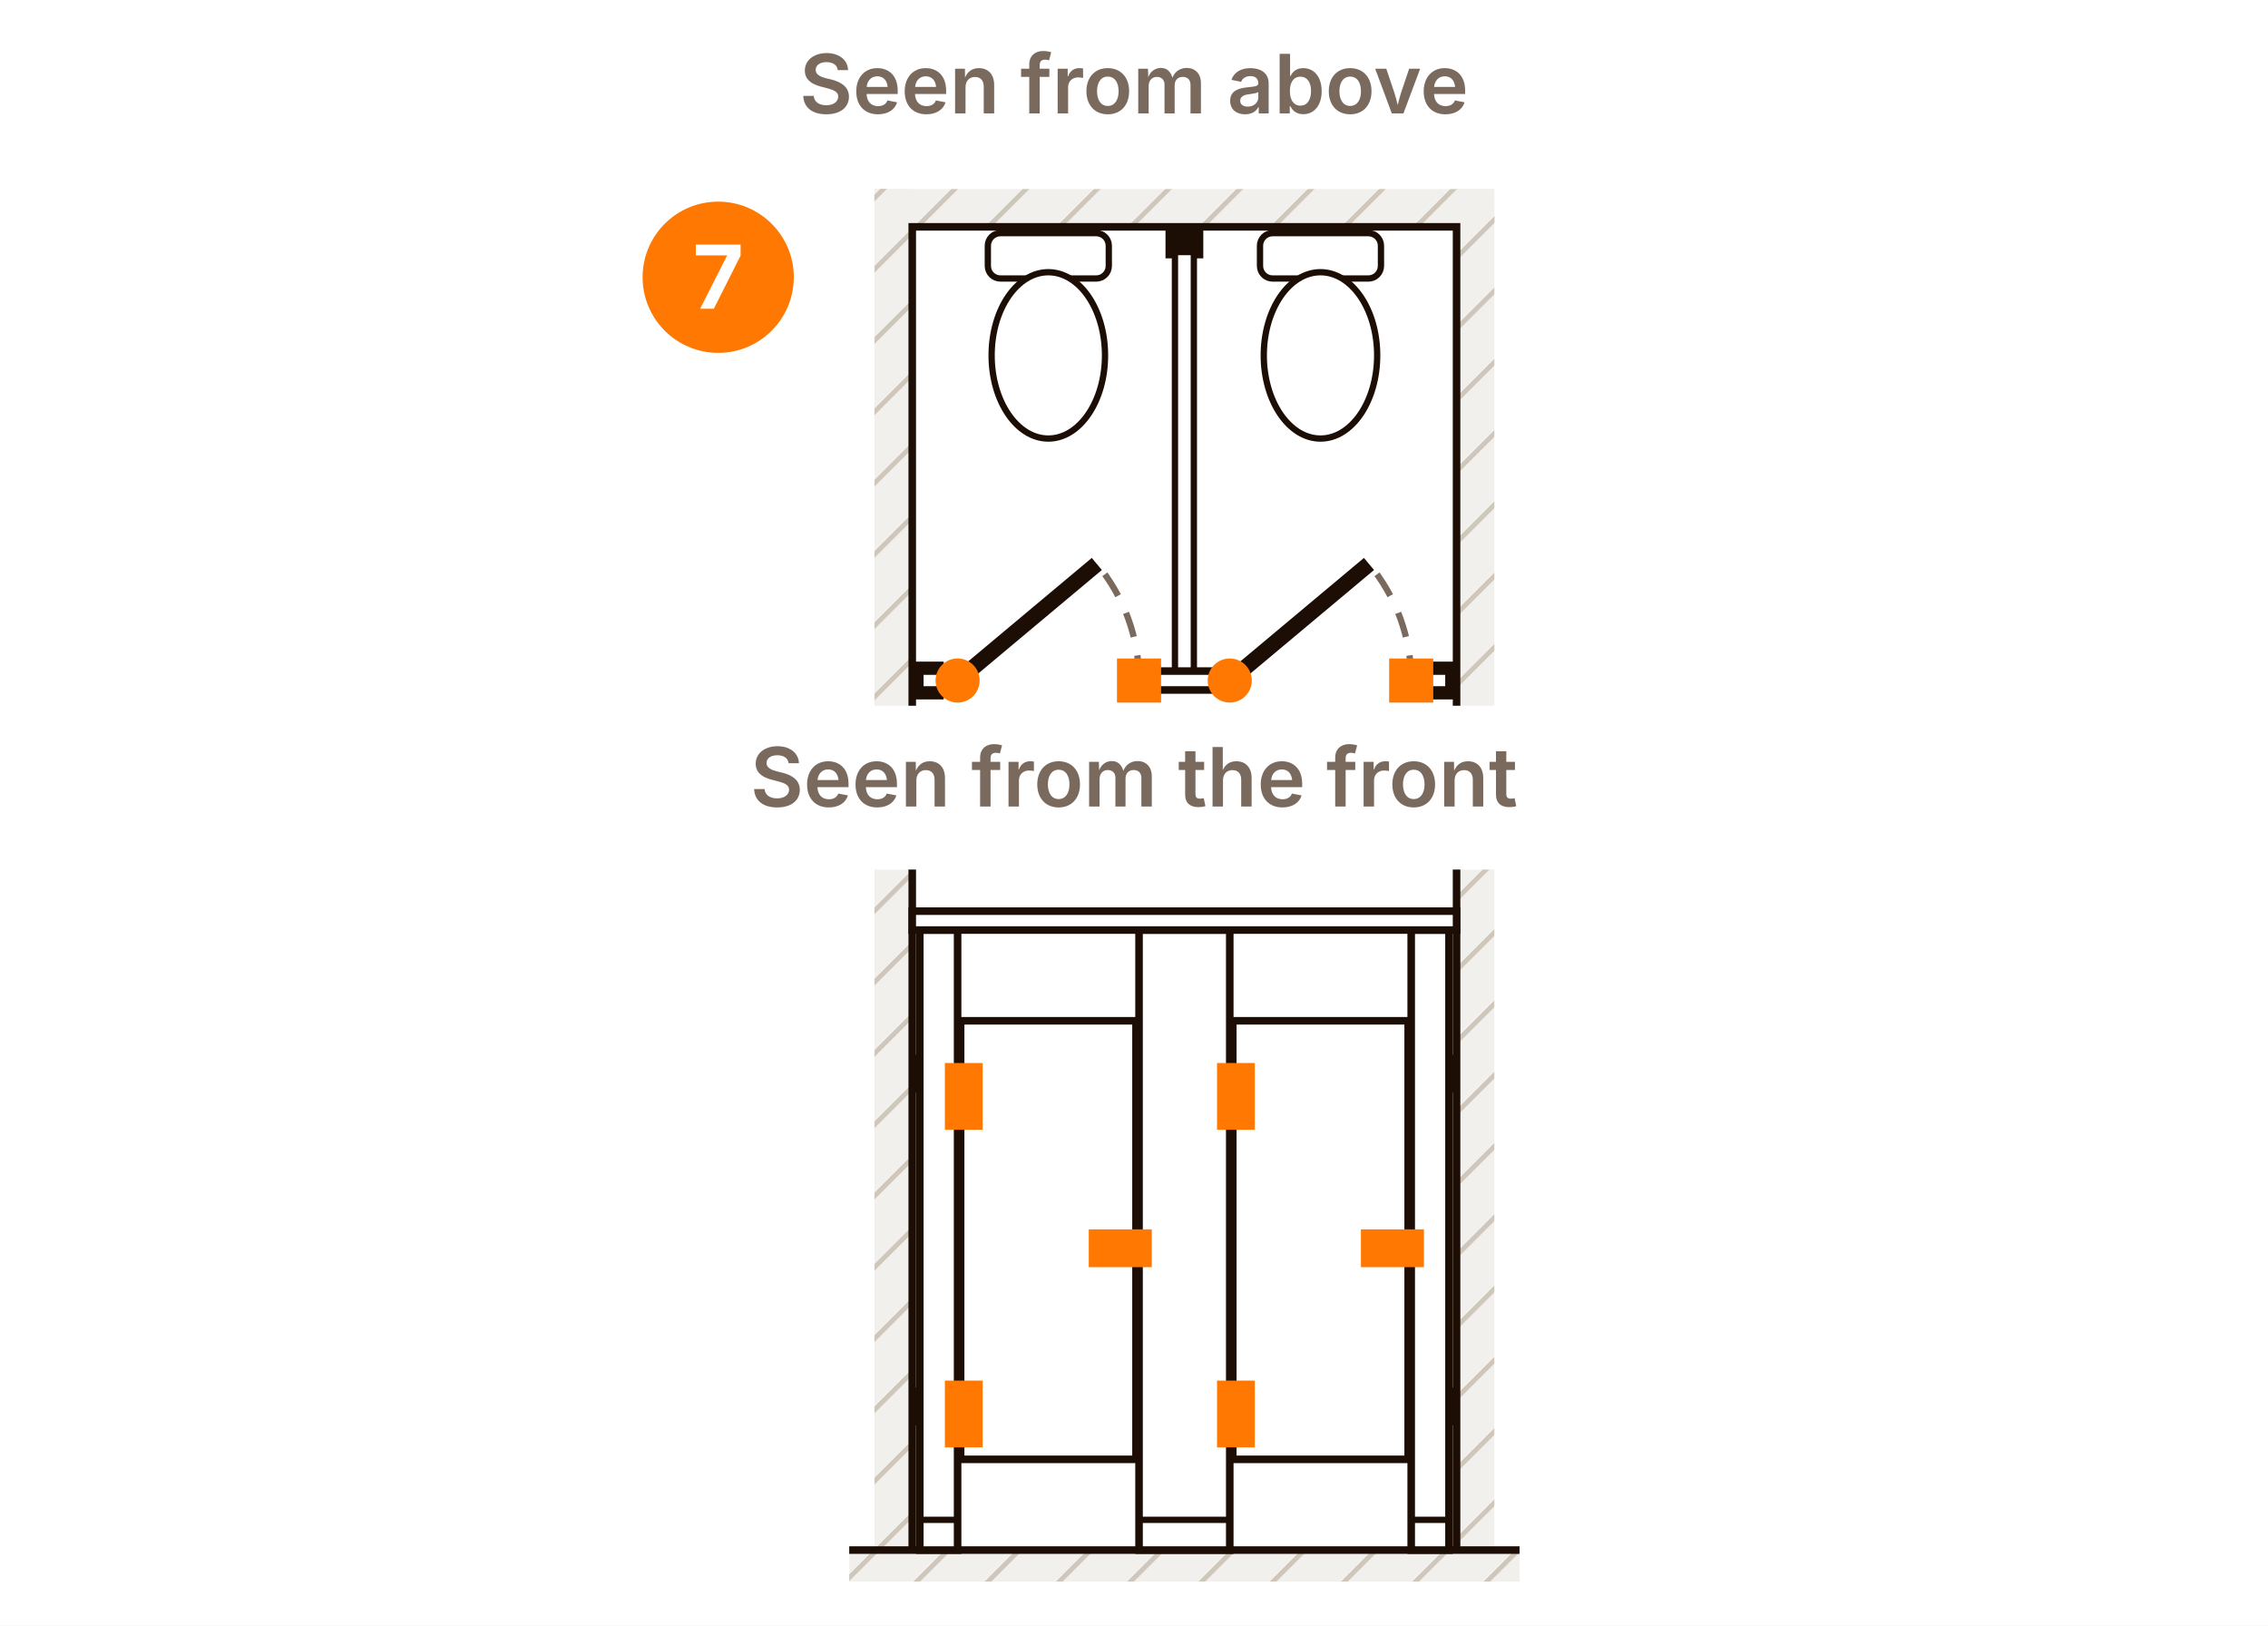
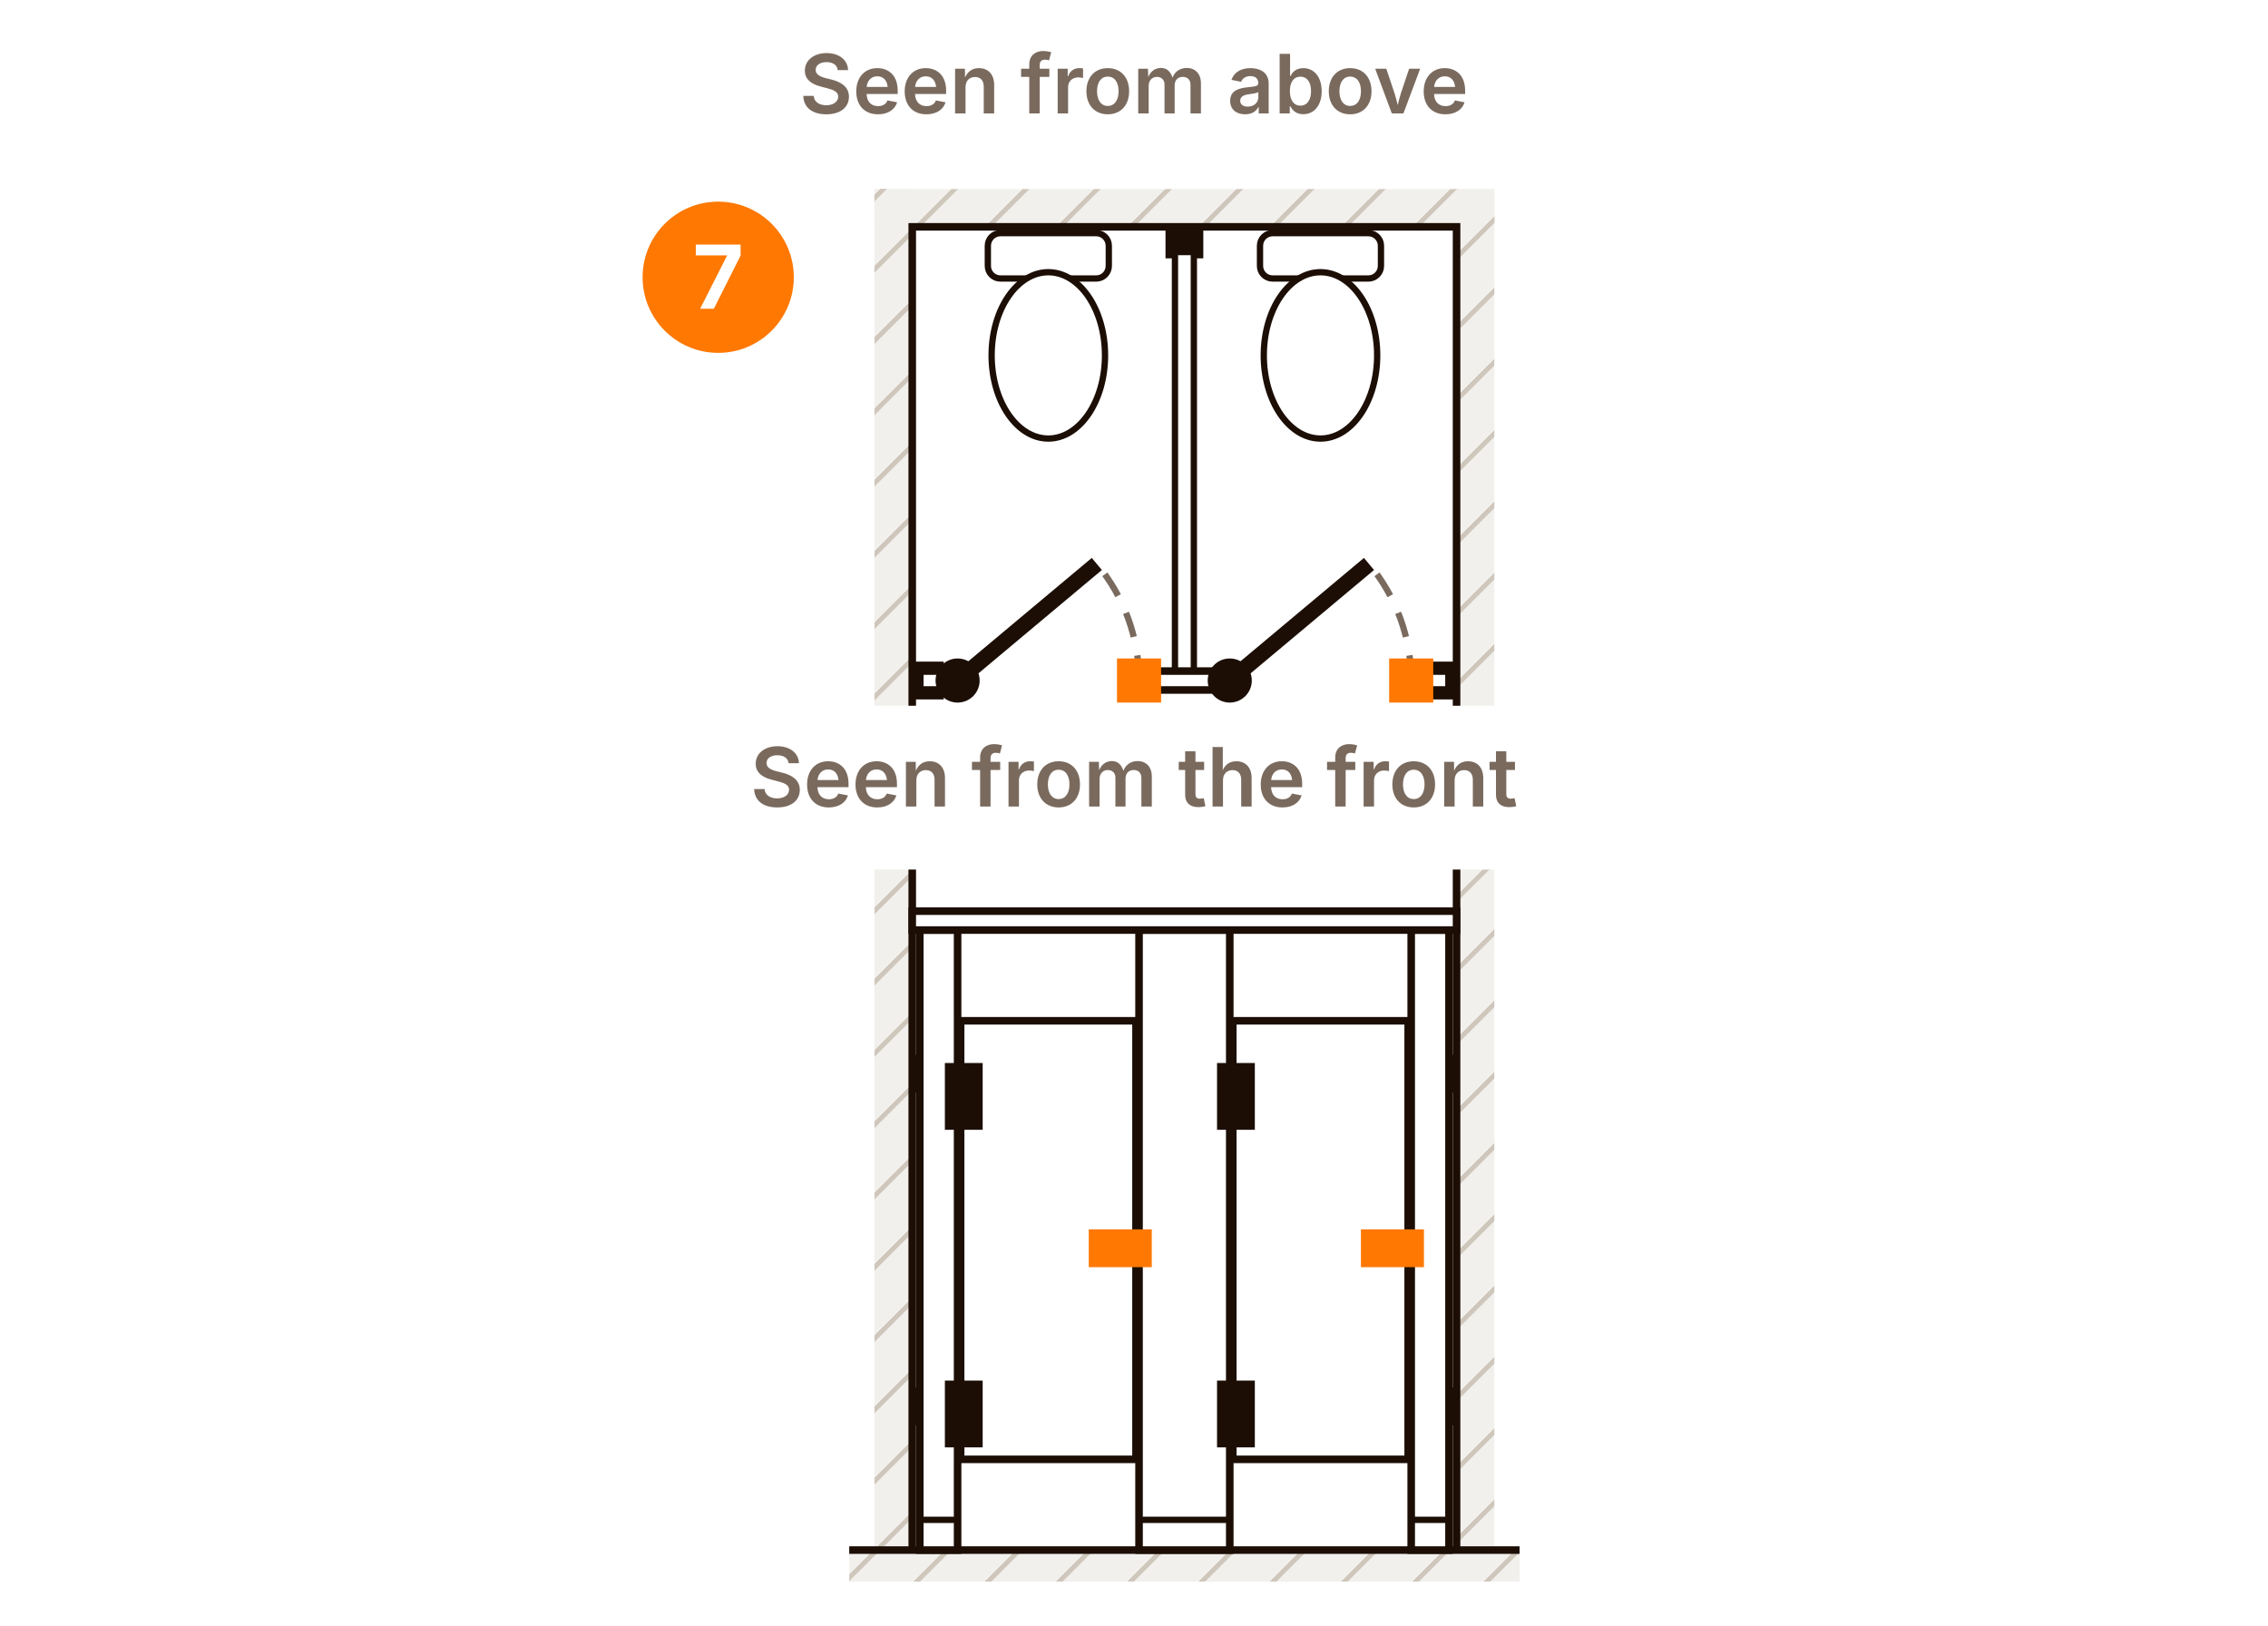
<svg xmlns="http://www.w3.org/2000/svg" viewBox="0 0 360 258" width="360" height="258" role="img" aria-labelledby="t-install-sequence-2-m2 d-install-sequence-2-m2" font-family="Inter, ui-sans-serif, system-ui, sans-serif">
  <defs>
    <pattern id="hatch-install-sequence-2-m2" width="8" height="8" patternUnits="userSpaceOnUse" patternTransform="rotate(45)">
      <rect width="8" height="8" fill="#f2f0ec" />
      <line x1="0" y1="0" x2="0" y2="8" stroke="#cfc7bc" stroke-width="1.5" />
    </pattern>
    <marker id="tick-install-sequence-2-m2" viewBox="0 0 10 10" refX="5" refY="5" markerWidth="8" markerHeight="8" orient="auto">
      <path d="M2 8 L8 2" stroke="#7a6a5e" stroke-width="1.5" />
    </marker>
  </defs>
  <rect width="360" height="258" fill="#ffffff" />
  <rect x="138.8" y="30" width="98.4" height="6" fill="url(#hatch-install-sequence-2-m2)" stroke="none" stroke-width="1.5" />
  <rect x="138.8" y="30" width="6" height="82" fill="url(#hatch-install-sequence-2-m2)" stroke="none" stroke-width="1.5" />
  <rect x="231.2" y="30" width="6" height="82" fill="url(#hatch-install-sequence-2-m2)" stroke="none" stroke-width="1.5" />
  <path d="M144.8 112 V36 H231.2 V112" fill="none" stroke="#1c0e05" stroke-width="1.2" />
  <rect x="156.8" y="37" width="19.2" height="7.2" fill="#ffffff" stroke="#1c0e05" stroke-width="1" rx="2" />
  <ellipse cx="166.4" cy="56.4" rx="9" ry="13.2" fill="#fff" stroke="#1c0e05" stroke-width="1" />
  <rect x="200" y="37" width="19.2" height="7.2" fill="#ffffff" stroke="#1c0e05" stroke-width="1" rx="2" />
  <ellipse cx="209.6" cy="56.4" rx="9" ry="13.2" fill="#fff" stroke="#1c0e05" stroke-width="1" />
  <rect x="185" y="36" width="6" height="5" fill="#1c0e05" stroke="none" stroke-width="1.5" />
  <rect x="144.8" y="105" width="5" height="6" fill="#1c0e05" stroke="none" stroke-width="1.5" />
  <rect x="226.2" y="105" width="5" height="6" fill="#1c0e05" stroke="none" stroke-width="1.5" />
  <rect x="186.5" y="40" width="3" height="66.5" fill="#ffffff" stroke="#1c0e05" stroke-width="1" />
  <rect x="146" y="106.5" width="6" height="3" fill="#ffffff" stroke="#1c0e05" stroke-width="1.2" />
  <rect x="224" y="106.5" width="6" height="3" fill="#ffffff" stroke="#1c0e05" stroke-width="1.2" />
  <rect x="180.8" y="106.5" width="14.4" height="3" fill="#ffffff" stroke="#1c0e05" stroke-width="1.2" />
  <path d="M180.8 108 A28.8 28.8 0 0 0 174.1 89.5" fill="none" stroke="#7a6a5e" stroke-width="1" stroke-dasharray="4 3" />
  <line x1="152" y1="108" x2="174.1" y2="89.5" stroke="#1c0e05" stroke-width="2.5" />
-   <circle cx="152" cy="108" r="3.5" fill="#fe7802" />
+   <circle cx="152" cy="108" r="3.5" fill="#1c0e05" />
  <rect x="177.8" y="105" width="6" height="6" fill="#fe7802" stroke="#fe7802" stroke-width="1" />
  <path d="M224 108 A28.8 28.8 0 0 0 217.3 89.5" fill="none" stroke="#7a6a5e" stroke-width="1" stroke-dasharray="4 3" />
  <line x1="195.2" y1="108" x2="217.3" y2="89.5" stroke="#1c0e05" stroke-width="2.5" />
-   <circle cx="195.2" cy="108" r="3.5" fill="#fe7802" />
+   <circle cx="195.2" cy="108" r="3.5" fill="#1c0e05" />
  <rect x="221" y="105" width="6" height="6" fill="#fe7802" stroke="#fe7802" stroke-width="1" />
  <rect x="138.8" y="138" width="6" height="108" fill="url(#hatch-install-sequence-2-m2)" stroke="none" stroke-width="1.5" />
  <rect x="231.2" y="138" width="6" height="108" fill="url(#hatch-install-sequence-2-m2)" stroke="none" stroke-width="1.5" />
  <rect x="134.8" y="246" width="106.4" height="5" fill="url(#hatch-install-sequence-2-m2)" stroke="none" stroke-width="1.5" />
  <line x1="134.8" y1="246" x2="241.2" y2="246" stroke="#1c0e05" stroke-width="1.2" />
  <line x1="144.8" y1="138" x2="144.8" y2="246" stroke="#1c0e05" stroke-width="1.2" />
  <line x1="231.2" y1="138" x2="231.2" y2="246" stroke="#1c0e05" stroke-width="1.2" />
  <rect x="185" y="220.2" width="6" height="6" fill="#1c0e05" stroke="none" stroke-width="1.5" />
  <rect x="144.8" y="220.2" width="5" height="6" fill="#1c0e05" stroke="none" stroke-width="1.5" />
  <rect x="226.2" y="220.2" width="5" height="6" fill="#1c0e05" stroke="none" stroke-width="1.5" />
  <rect x="185" y="167.4" width="6" height="6" fill="#1c0e05" stroke="none" stroke-width="1.5" />
  <rect x="144.8" y="167.4" width="5" height="6" fill="#1c0e05" stroke="none" stroke-width="1.5" />
  <rect x="226.2" y="167.4" width="5" height="6" fill="#1c0e05" stroke="none" stroke-width="1.5" />
  <rect x="146" y="147.6" width="6" height="98.4" fill="#ffffff" stroke="#1c0e05" stroke-width="1.2" />
  <line x1="146" y1="241.2" x2="152" y2="241.2" stroke="#1c0e05" stroke-width="1" />
  <rect x="224" y="147.6" width="6" height="98.4" fill="#ffffff" stroke="#1c0e05" stroke-width="1.2" />
  <line x1="224" y1="241.2" x2="230" y2="241.2" stroke="#1c0e05" stroke-width="1" />
  <rect x="180.8" y="147.6" width="14.4" height="98.4" fill="#ffffff" stroke="#1c0e05" stroke-width="1.2" />
  <line x1="180.8" y1="241.2" x2="195.2" y2="241.2" stroke="#1c0e05" stroke-width="1" />
  <rect x="144.8" y="144.6" width="86.4" height="3" fill="#fff" stroke="#1c0e05" stroke-width="1.2" />
  <rect x="152.48" y="162" width="27.84" height="69.6" fill="#ffffff" stroke="#1c0e05" stroke-width="1.2" />
-   <rect x="150.48" y="169.2" width="5" height="9.6" fill="#fe7802" stroke="#fe7802" stroke-width="1" />
-   <rect x="150.48" y="219.6" width="5" height="9.6" fill="#fe7802" stroke="#fe7802" stroke-width="1" />
+   <rect x="150.48" y="169.2" width="5" height="9.6" fill="#1c0e05" stroke="#1c0e05" stroke-width="1" />
+   <rect x="150.48" y="219.6" width="5" height="9.6" fill="#1c0e05" stroke="#1c0e05" stroke-width="1" />
  <rect x="173.32" y="195.6" width="9" height="5" fill="#fe7802" stroke="#fe7802" stroke-width="1" />
  <rect x="195.68" y="162" width="27.84" height="69.6" fill="#ffffff" stroke="#1c0e05" stroke-width="1.2" />
-   <rect x="193.68" y="169.2" width="5" height="9.6" fill="#fe7802" stroke="#fe7802" stroke-width="1" />
-   <rect x="193.68" y="219.6" width="5" height="9.6" fill="#fe7802" stroke="#fe7802" stroke-width="1" />
+   <rect x="193.68" y="169.2" width="5" height="9.6" fill="#1c0e05" stroke="#1c0e05" stroke-width="1" />
+   <rect x="193.68" y="219.6" width="5" height="9.6" fill="#1c0e05" stroke="#1c0e05" stroke-width="1" />
  <rect x="216.52" y="195.6" width="9" height="5" fill="#fe7802" stroke="#fe7802" stroke-width="1" />
  <g class="co">
    <circle cx="114" cy="44" r="12" fill="#fe7802" />
    <text x="114" y="49" font-size="14" font-weight="700" fill="#fff" text-anchor="middle">7</text>
  </g>
  <text x="180" y="18" font-size="13" font-weight="600" fill="#7a6a5e" text-anchor="middle">Seen from above</text>
  <text x="180" y="128" font-size="13" font-weight="600" fill="#7a6a5e" text-anchor="middle">Seen from the front</text>
</svg>
